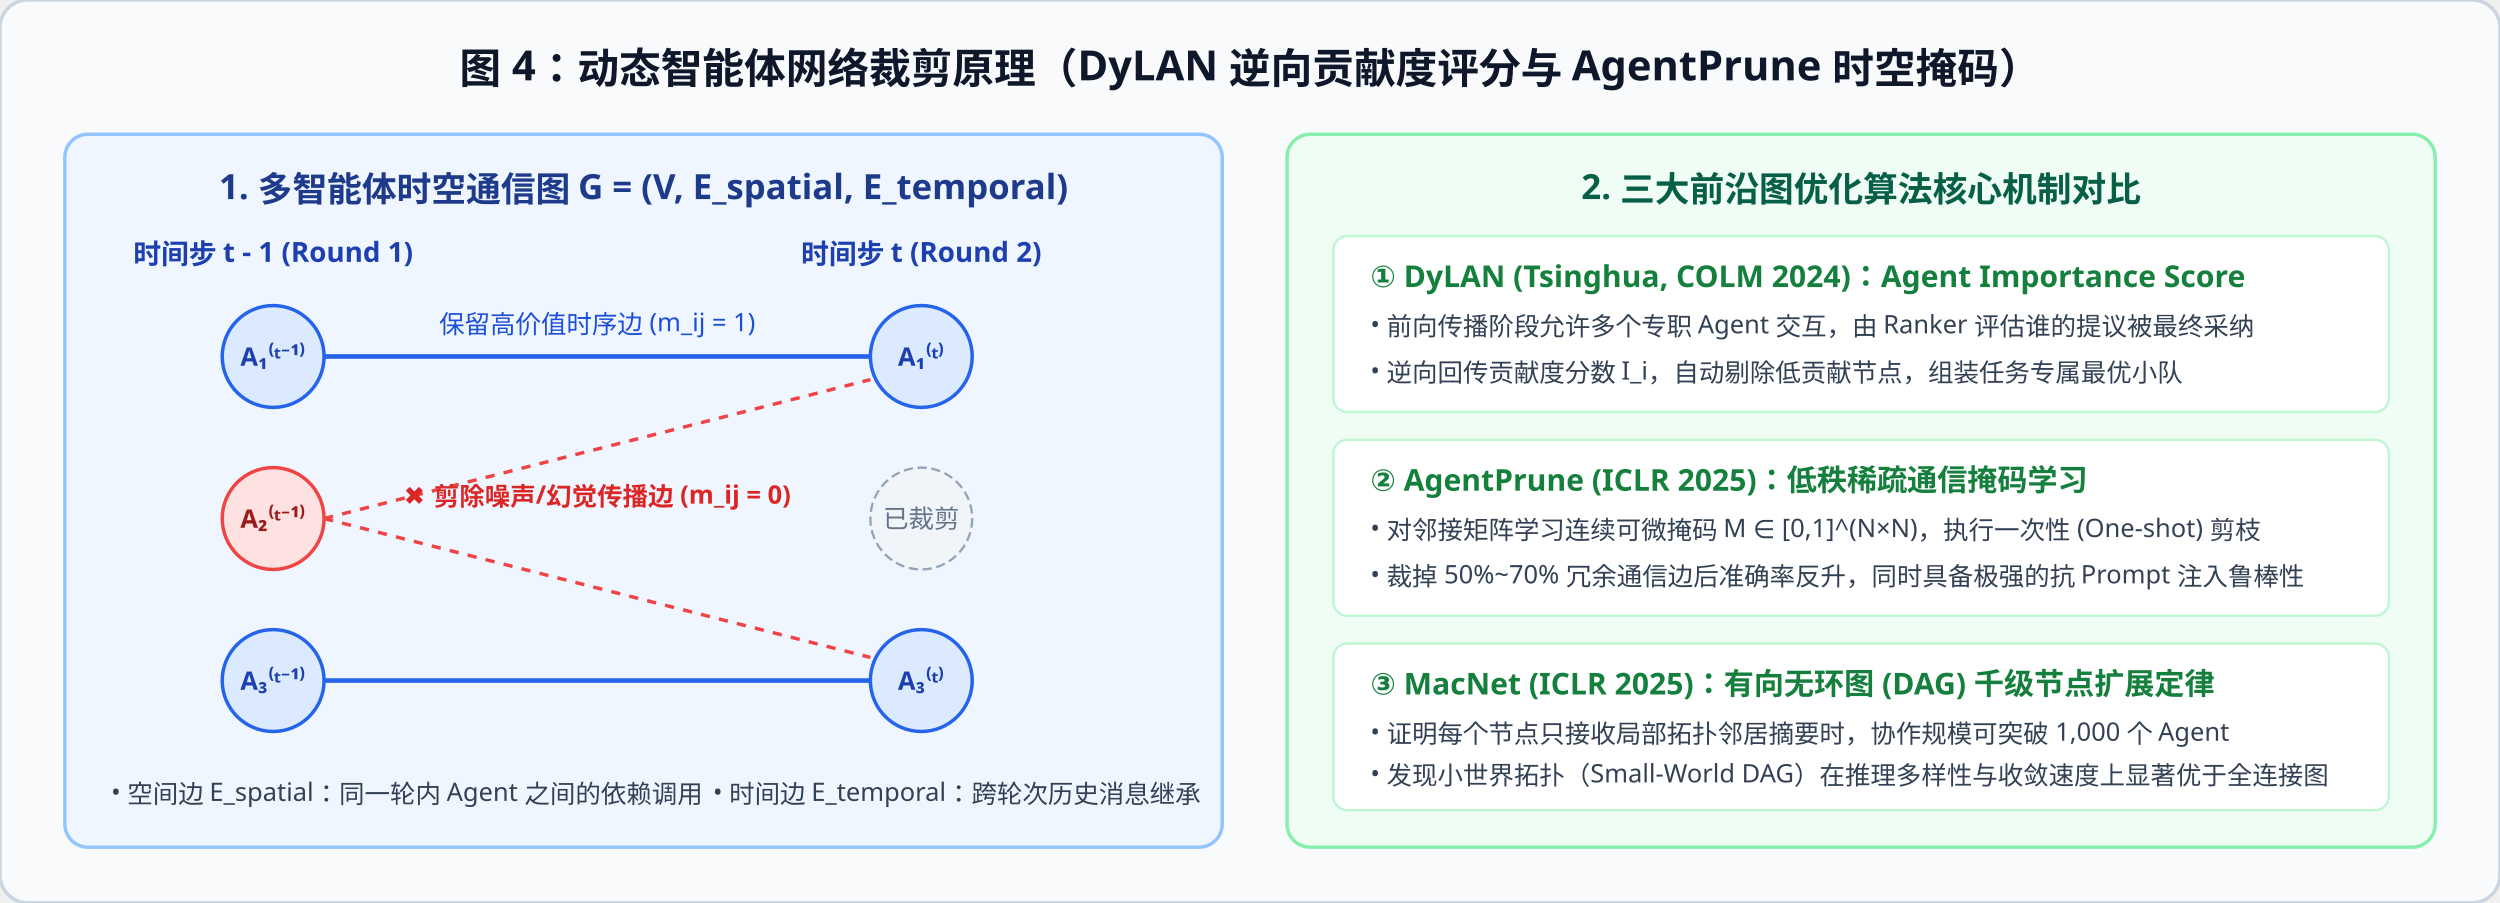
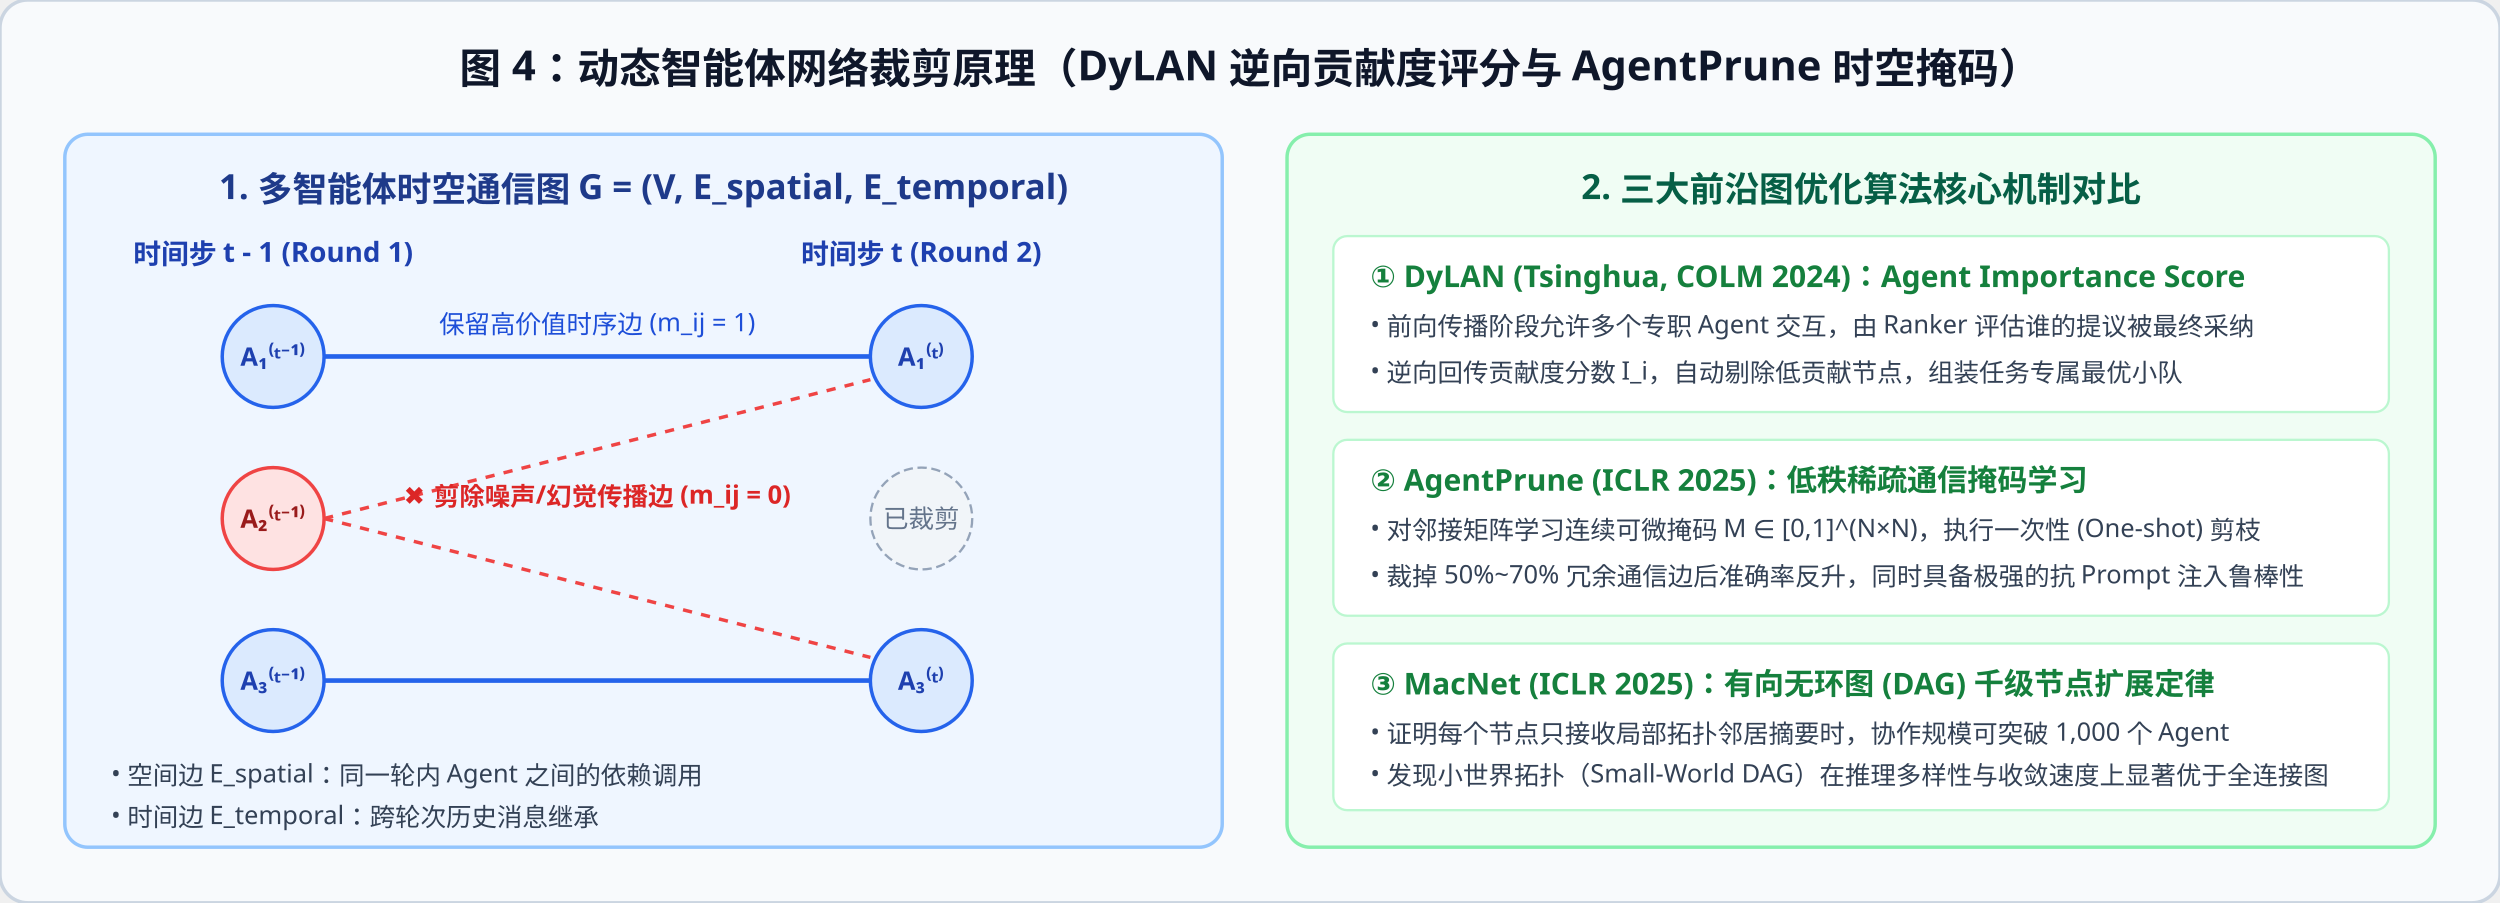
<svg xmlns="http://www.w3.org/2000/svg" viewBox="0 0 1080 390" width="100%" height="auto" font-family="Microsoft YaHei, PingFang SC, sans-serif">
  <rect width="1080" height="390" rx="12" fill="#F8FAFC" stroke="#CBD5E1" stroke-width="1.5" />
  <text x="540" y="36" text-anchor="middle" font-size="18" font-weight="bold" fill="#0F172A">图 4：动态智能体网络裁剪原理（DyLAN 逆向贡献度评分与 AgentPrune 时空掩码）</text>
  <rect x="28" y="58" width="500" height="308" rx="10" fill="#EFF6FF" stroke="#93C5FD" stroke-width="1.5" />
  <text x="278" y="86" text-anchor="middle" font-size="15" font-weight="bold" fill="#1E3A8A">1. 多智能体时空通信图 G = (V, E_spatial, E_temporal)</text>
  <text x="118" y="114" text-anchor="middle" font-size="12" font-weight="bold" fill="#1E40AF">时间步 t - 1 (Round 1)</text>
  <text x="398" y="114" text-anchor="middle" font-size="12" font-weight="bold" fill="#1E40AF">时间步 t (Round 2)</text>
  <circle cx="118" cy="154" r="22" fill="#DBEAFE" stroke="#2563EB" stroke-width="1.5" />
  <text x="118" y="158" text-anchor="middle" font-size="11" font-weight="bold" fill="#1E40AF">A₁⁽ᵗ⁻¹⁾</text>
  <circle cx="118" cy="224" r="22" fill="#FEE2E2" stroke="#EF4444" stroke-width="1.5" />
  <text x="118" y="228" text-anchor="middle" font-size="11" font-weight="bold" fill="#991B1B">A₂⁽ᵗ⁻¹⁾</text>
  <circle cx="118" cy="294" r="22" fill="#DBEAFE" stroke="#2563EB" stroke-width="1.5" />
  <text x="118" y="298" text-anchor="middle" font-size="11" font-weight="bold" fill="#1E40AF">A₃⁽ᵗ⁻¹⁾</text>
  <circle cx="398" cy="154" r="22" fill="#DBEAFE" stroke="#2563EB" stroke-width="1.5" />
  <text x="398" y="158" text-anchor="middle" font-size="11" font-weight="bold" fill="#1E40AF">A₁⁽ᵗ⁾</text>
  <circle cx="398" cy="224" r="22" fill="#F1F5F9" stroke="#94A3B8" stroke-dasharray="4,2" />
  <text x="398" y="228" text-anchor="middle" font-size="11" fill="#64748B">已裁剪</text>
  <circle cx="398" cy="294" r="22" fill="#DBEAFE" stroke="#2563EB" stroke-width="1.5" />
  <text x="398" y="298" text-anchor="middle" font-size="11" font-weight="bold" fill="#1E40AF">A₃⁽ᵗ⁾</text>
  <line x1="140" y1="154" x2="376" y2="154" stroke="#2563EB" stroke-width="2" />
  <line x1="140" y1="294" x2="376" y2="294" stroke="#2563EB" stroke-width="2" />
  <line x1="140" y1="224" x2="376" y2="164" stroke="#EF4444" stroke-width="1.5" stroke-dasharray="4,4" />
  <line x1="140" y1="224" x2="376" y2="284" stroke="#EF4444" stroke-width="1.5" stroke-dasharray="4,4" />
  <text x="258" y="144" text-anchor="middle" font-size="11" fill="#1D4ED8">保留高价值时序边 (m_ij = 1)</text>
  <text x="258" y="218" text-anchor="middle" font-size="11" font-weight="bold" fill="#DC2626">✖ 剪除噪声/幻觉传播边 (m_ij = 0)</text>
-   <text x="48" y="346" font-size="11" fill="#334155">• 空间边 E_spatial：同一轮内 Agent 之间的依赖调用</text>
-   <text x="308" y="346" font-size="11" fill="#334155">• 时间边 E_temporal：跨轮次历史消息继承</text>
+   <text x="48" y="338" font-size="11" fill="#334155">• 空间边 E_spatial：同一轮内 Agent 之间的依赖调用</text>
+   <text x="48" y="356" font-size="11" fill="#334155">• 时间边 E_temporal：跨轮次历史消息继承</text>
  <rect x="556" y="58" width="496" height="308" rx="10" fill="#F0FDF4" stroke="#86EFAC" stroke-width="1.5" />
  <text x="804" y="86" text-anchor="middle" font-size="15" font-weight="bold" fill="#065F46">2. 三大前沿图优化算法核心机制对比</text>
  <rect x="576" y="102" width="456" height="76" rx="6" fill="#FFFFFF" stroke="#BBF7D0" />
  <text x="592" y="124" font-size="13" font-weight="bold" fill="#15803D">① DyLAN (Tsinghua, COLM 2024)：Agent Importance Score</text>
  <text x="592" y="144" font-size="11" fill="#334155">• 前向传播阶段允许多个专职 Agent 交互，由 Ranker 评估谁的提议被最终采纳</text>
  <text x="592" y="164" font-size="11" fill="#334155">• 逆向回传贡献度分数 I_i，自动剔除低贡献节点，组装任务专属最优小队</text>
  <rect x="576" y="190" width="456" height="76" rx="6" fill="#FFFFFF" stroke="#BBF7D0" />
  <text x="592" y="212" font-size="13" font-weight="bold" fill="#15803D">② AgentPrune (ICLR 2025)：低秩稀疏通信掩码学习</text>
  <text x="592" y="232" font-size="11" fill="#334155">• 对邻接矩阵学习连续可微掩码 M ∈ [0,1]^(N×N)，执行一次性 (One-shot) 剪枝</text>
  <text x="592" y="252" font-size="11" fill="#334155">• 裁掉 50%~70% 冗余通信边后准确率反升，同时具备极强的抗 Prompt 注入鲁棒性</text>
  <rect x="576" y="278" width="456" height="72" rx="6" fill="#FFFFFF" stroke="#BBF7D0" />
  <text x="592" y="300" font-size="13" font-weight="bold" fill="#15803D">③ MacNet (ICLR 2025)：有向无环图 (DAG) 千级节点扩展定律</text>
  <text x="592" y="320" font-size="11" fill="#334155">• 证明每个节点只接收局部拓扑邻居摘要时，协作规模可突破 1,000 个 Agent</text>
  <text x="592" y="338" font-size="11" fill="#334155">• 发现小世界拓扑（Small-World DAG）在推理多样性与收敛速度上显著优于全连接图</text>
</svg>
